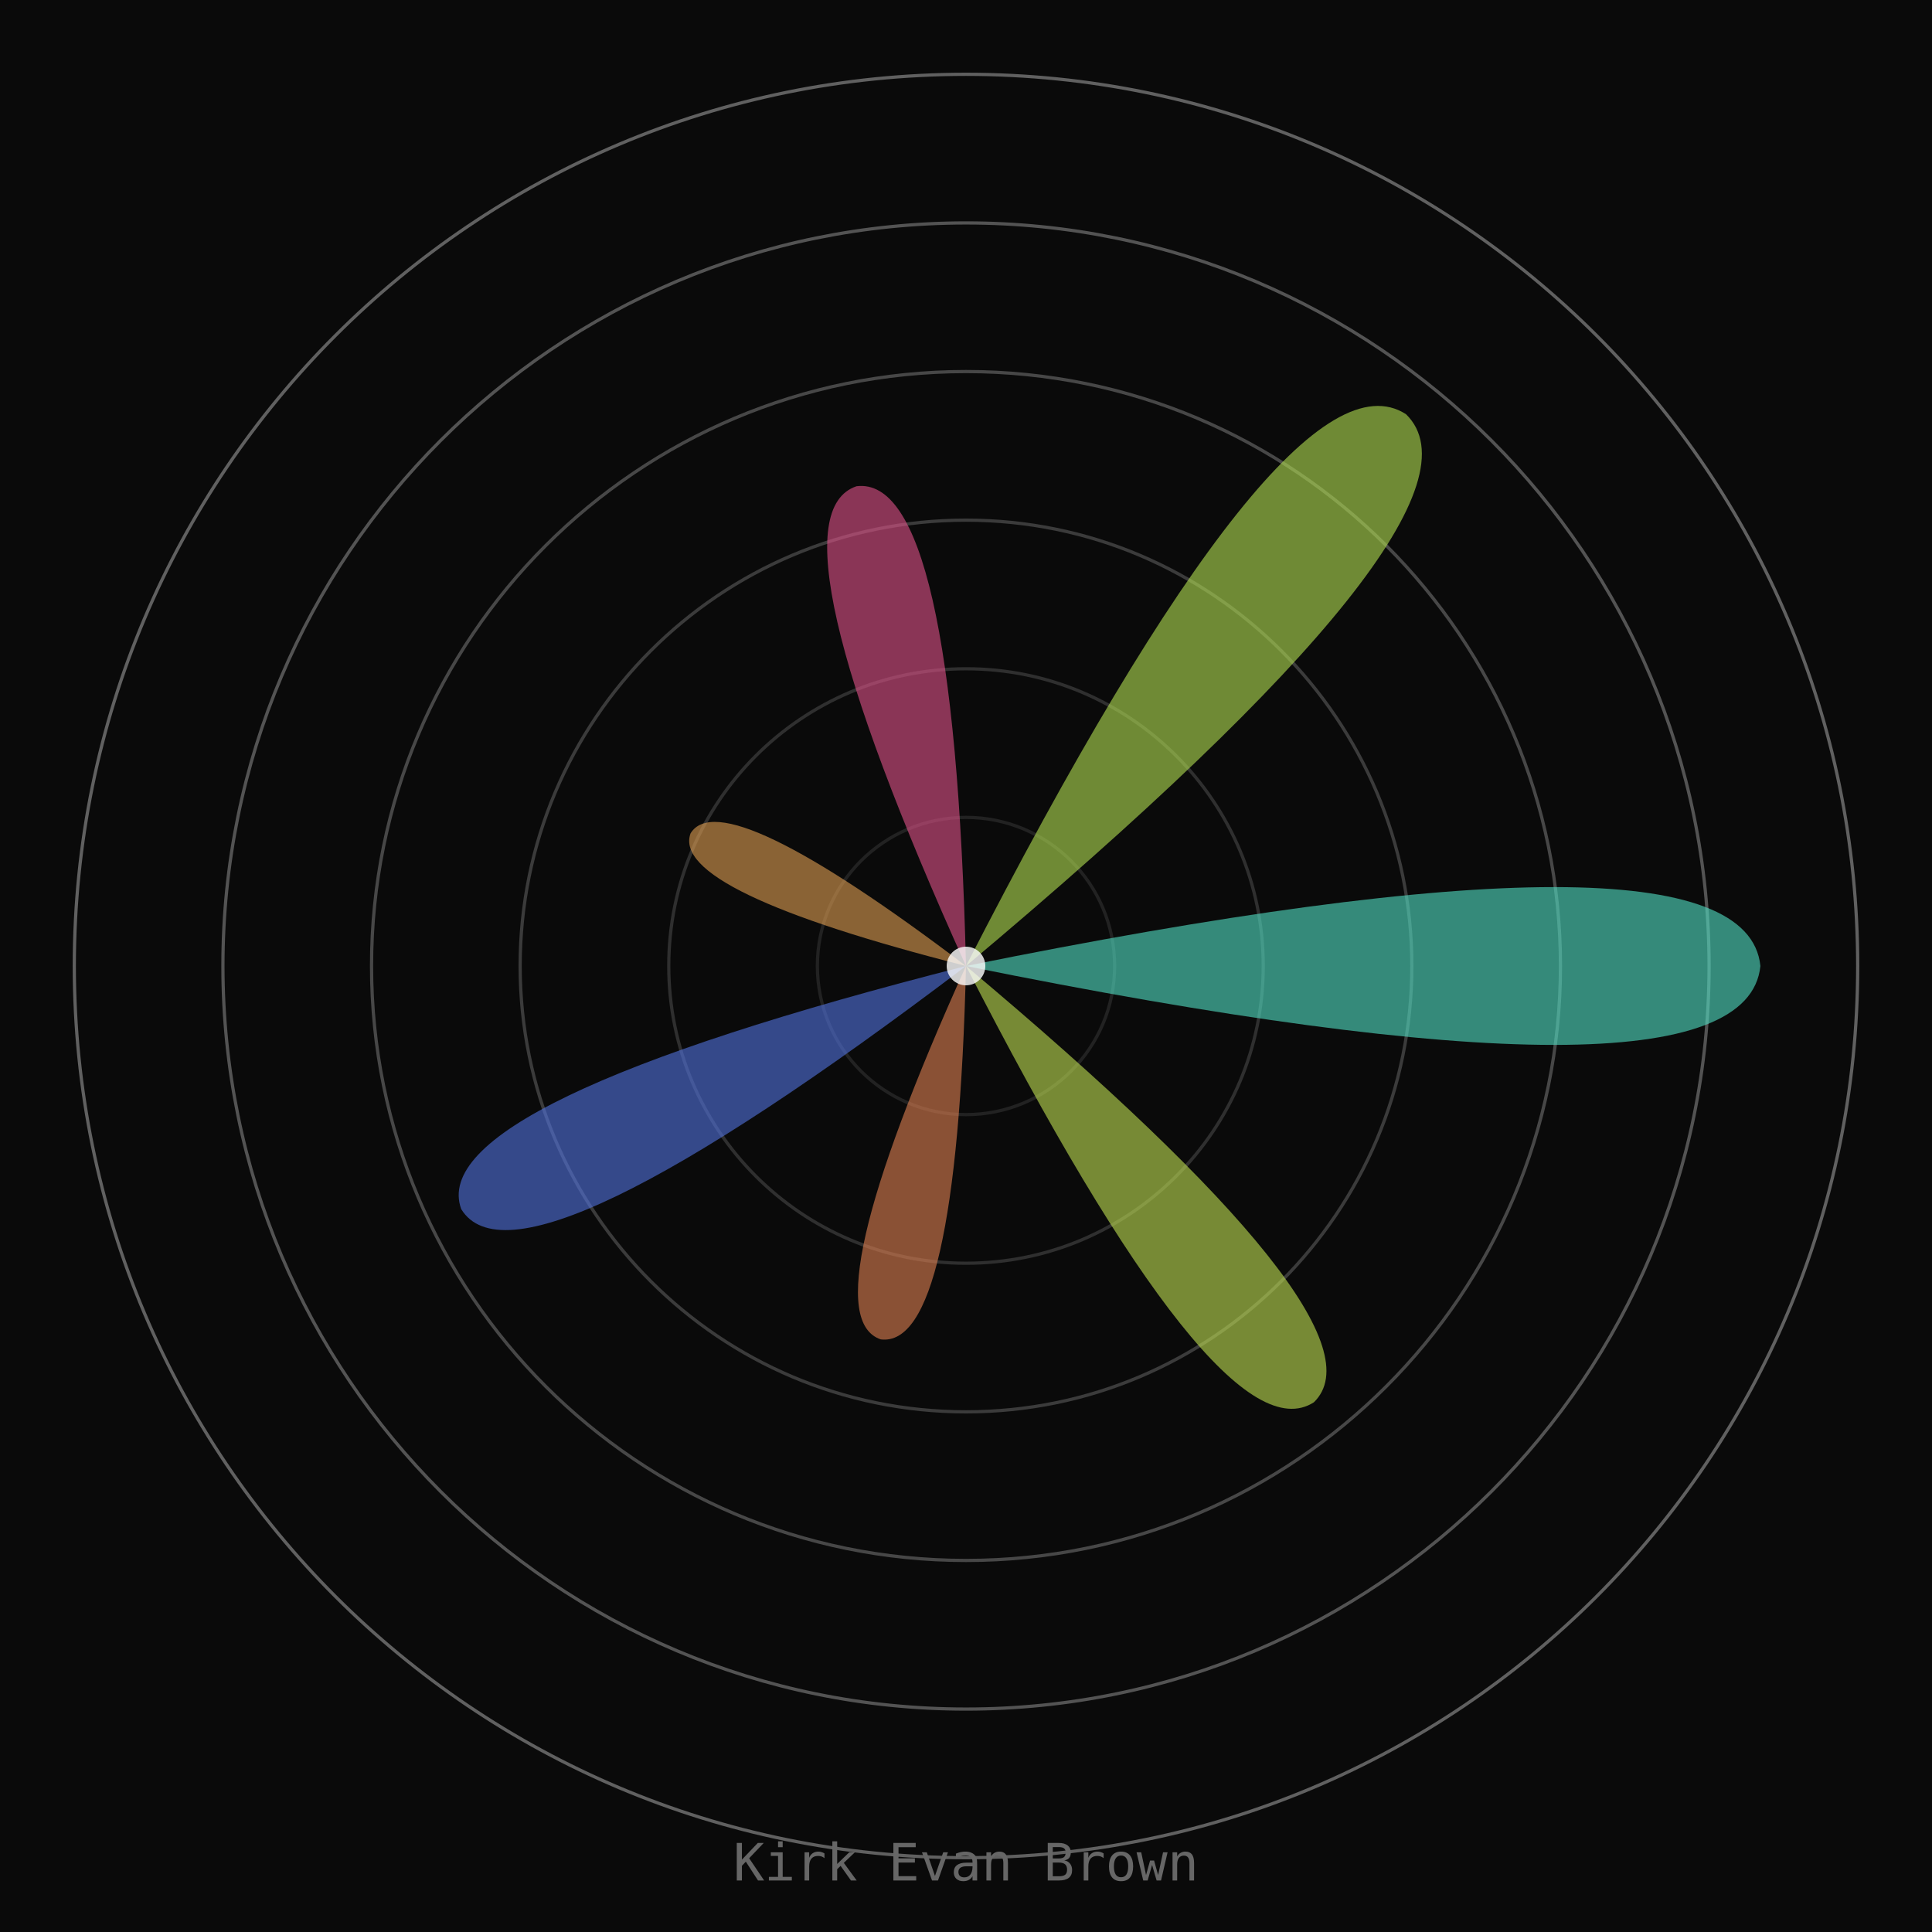
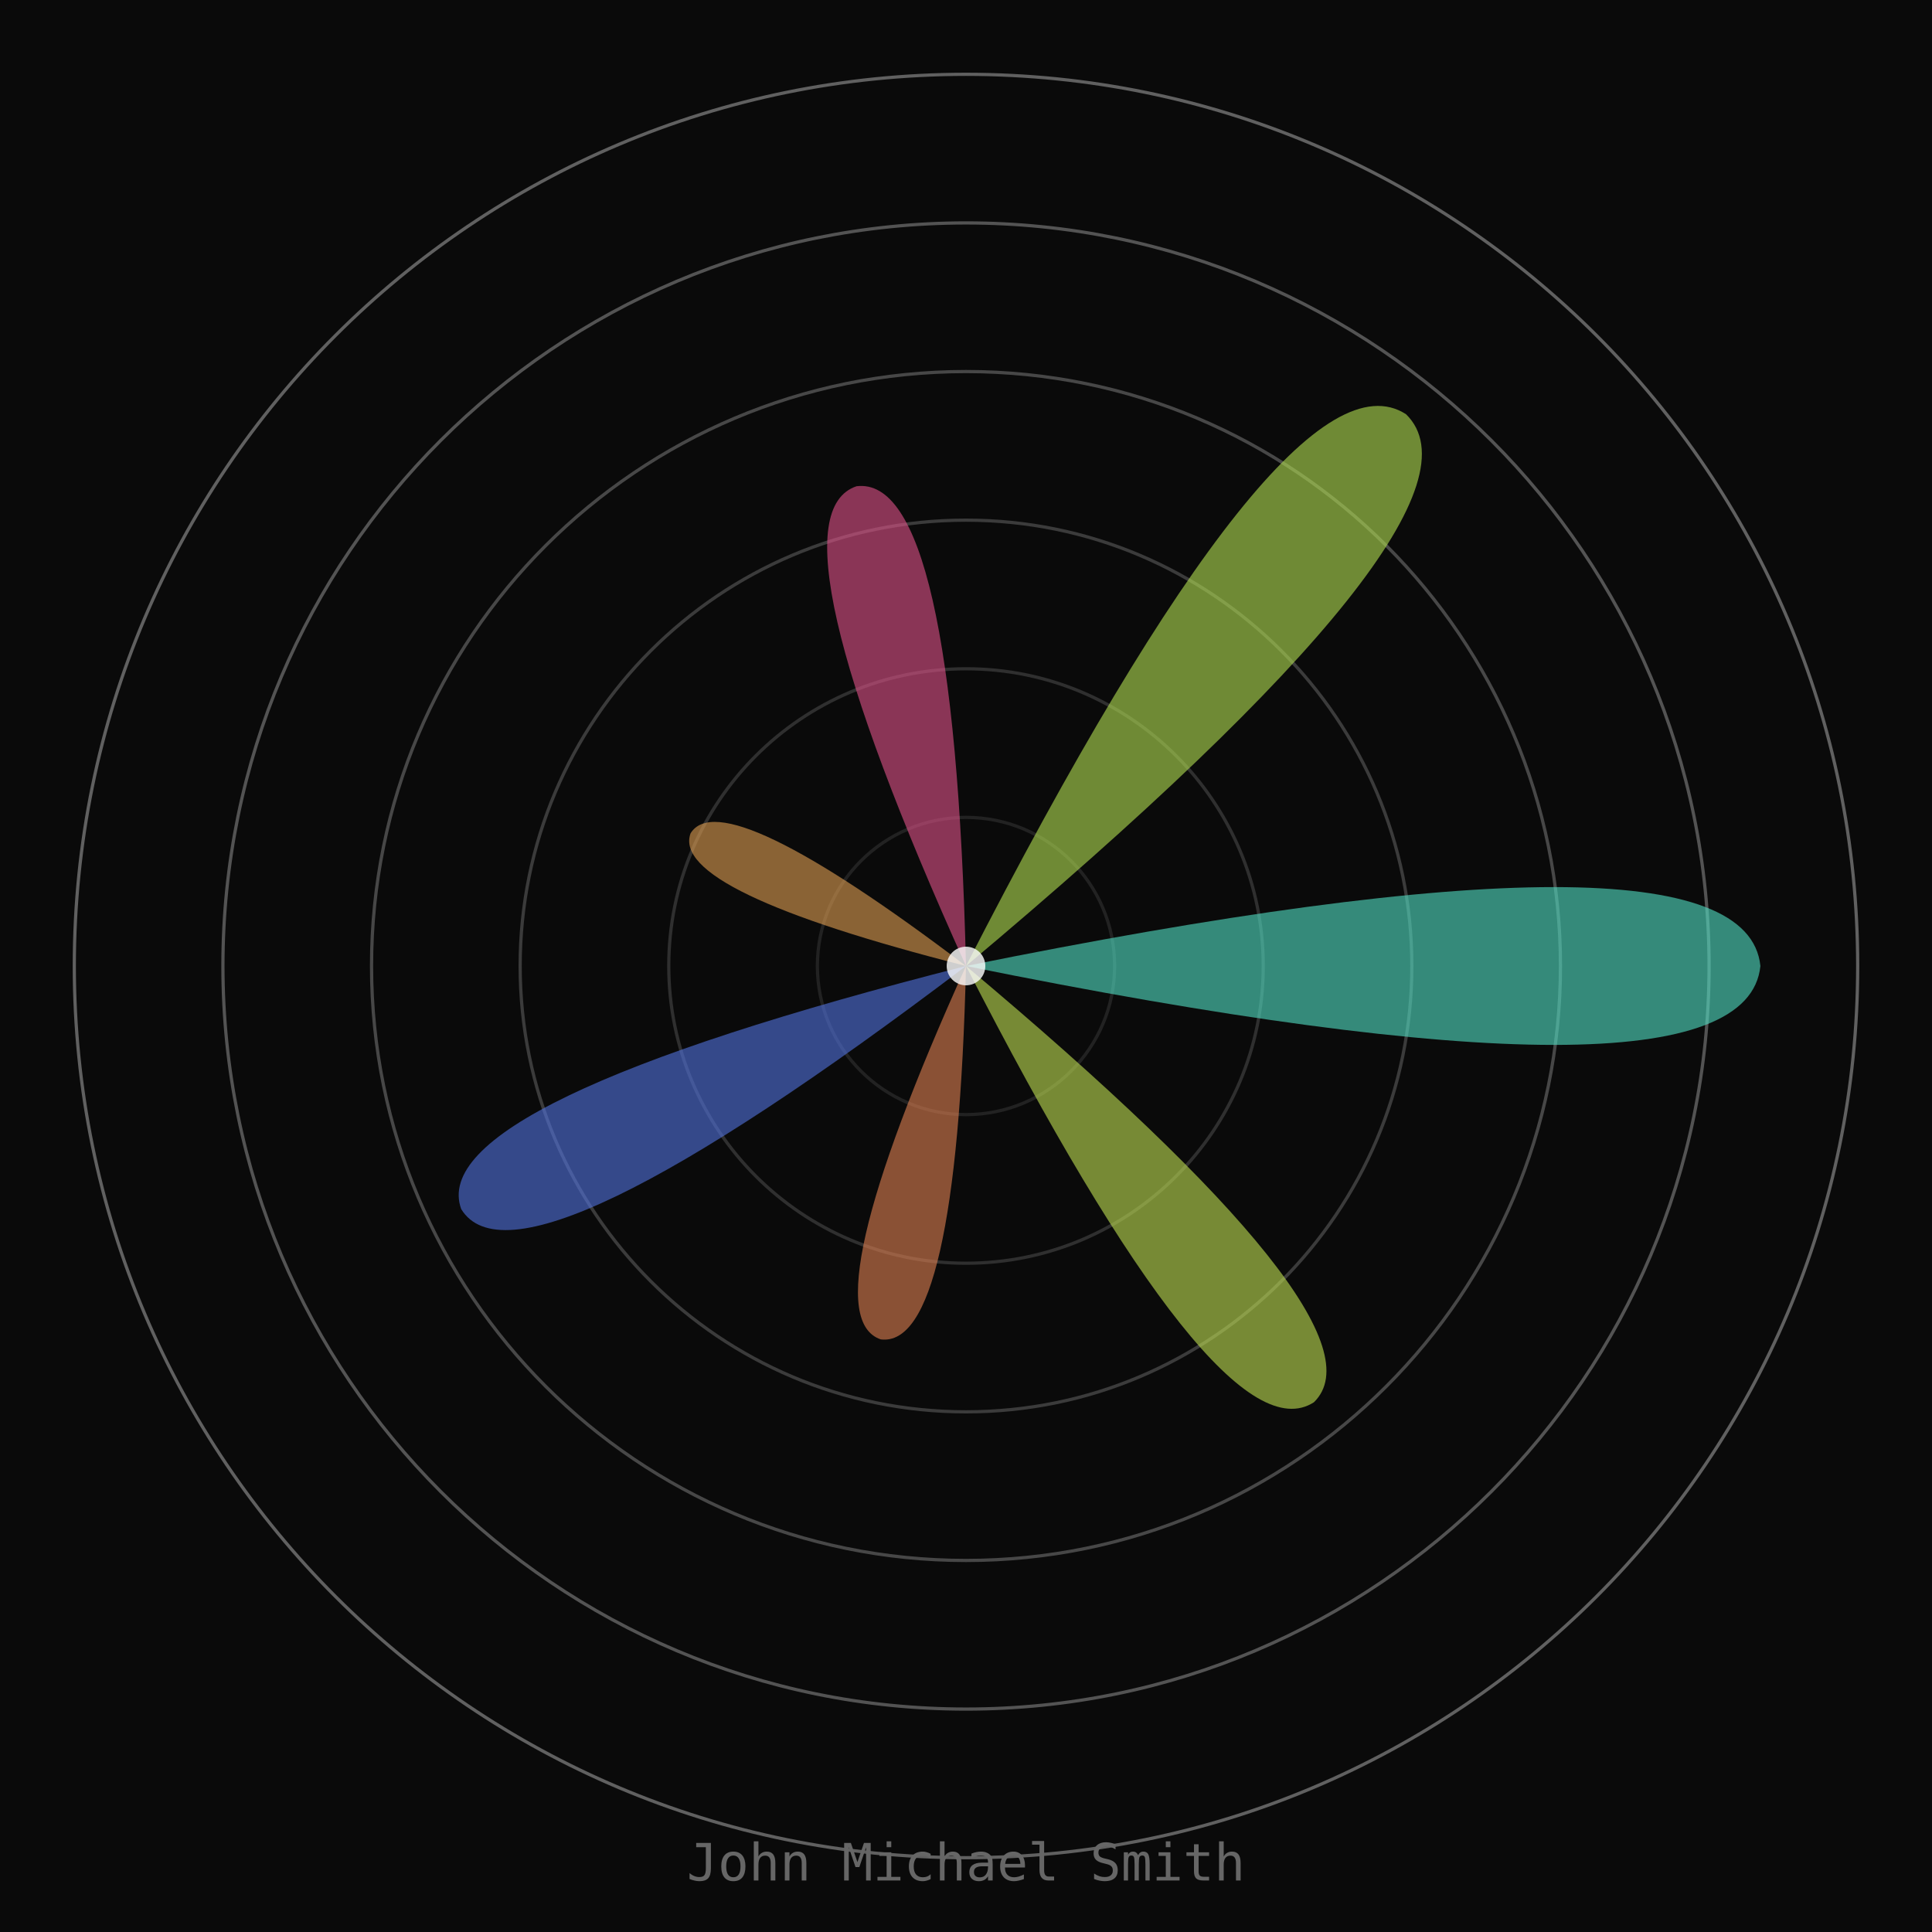
<svg xmlns="http://www.w3.org/2000/svg" width="300" height="300" viewBox="0 0 300 300">
  <rect width="300" height="300" fill="#0a0a0a" />
  <circle cx="150.0" cy="150.0" r="23.077" fill="none" stroke="#ffffff" stroke-width="0.5" opacity="0.1" />
  <circle cx="150.0" cy="150.0" r="46.154" fill="none" stroke="#ffffff" stroke-width="0.5" opacity="0.15" />
  <circle cx="150.0" cy="150.0" r="69.231" fill="none" stroke="#ffffff" stroke-width="0.5" opacity="0.2" />
  <circle cx="150.0" cy="150.0" r="92.308" fill="none" stroke="#ffffff" stroke-width="0.5" opacity="0.25" />
  <circle cx="150.0" cy="150.0" r="115.385" fill="none" stroke="#ffffff" stroke-width="0.5" opacity="0.3" />
  <circle cx="150.0" cy="150.0" r="138.462" fill="none" stroke="#ffffff" stroke-width="0.5" opacity="0.35" />
  <path d="M150.0,150.0 Q270.894,125.494 273.353,150.0 Q270.894,174.506 150.0,150.0" fill="hsl(168, 70%, 60%)" opacity="0.6" />
  <path d="M150.0,150.0 Q216.405,205.66 204.024,217.743 Q189.488,227.126 150.0,150.0" fill="hsl(74, 70%, 60%)" opacity="0.6" />
  <path d="M150.0,150.0 Q148.549,209.453 136.767,207.98 Q125.512,204.195 150.0,150.0" fill="hsl(20, 70%, 60%)" opacity="0.6" />
  <path d="M150.0,150.0 Q80.678,202.568 71.616,187.748 Q65.679,171.423 150.0,150.0" fill="hsl(226, 70%, 60%)" opacity="0.6" />
  <path d="M150.0,150.0 Q103.991,138.311 107.23,129.403 Q112.175,121.317 150.0,150.0" fill="hsl(32, 70%, 60%)" opacity="0.6" />
  <path d="M150.0,150.0 Q118.536,80.367 132.997,75.504 Q148.136,73.611 150.0,150.0" fill="hsl(337, 70%, 60%)" opacity="0.6" />
  <path d="M150.0,150.0 Q199.943,52.454 218.327,64.32 Q233.987,79.603 150.0,150.0" fill="hsl(79, 70%, 60%)" opacity="0.6" />
  <circle cx="150.0" cy="150.0" r="3" fill="#ffffff" opacity="0.8" />
-   <text x="150.0" y="292" text-anchor="middle" fill="#666666" font-size="8" font-family="monospace">Kirk Evan Brown</text>
+   <text x="150.0" y="292" text-anchor="middle" fill="#666666" font-size="8" font-family="monospace">John Michael Smith</text>
</svg>
